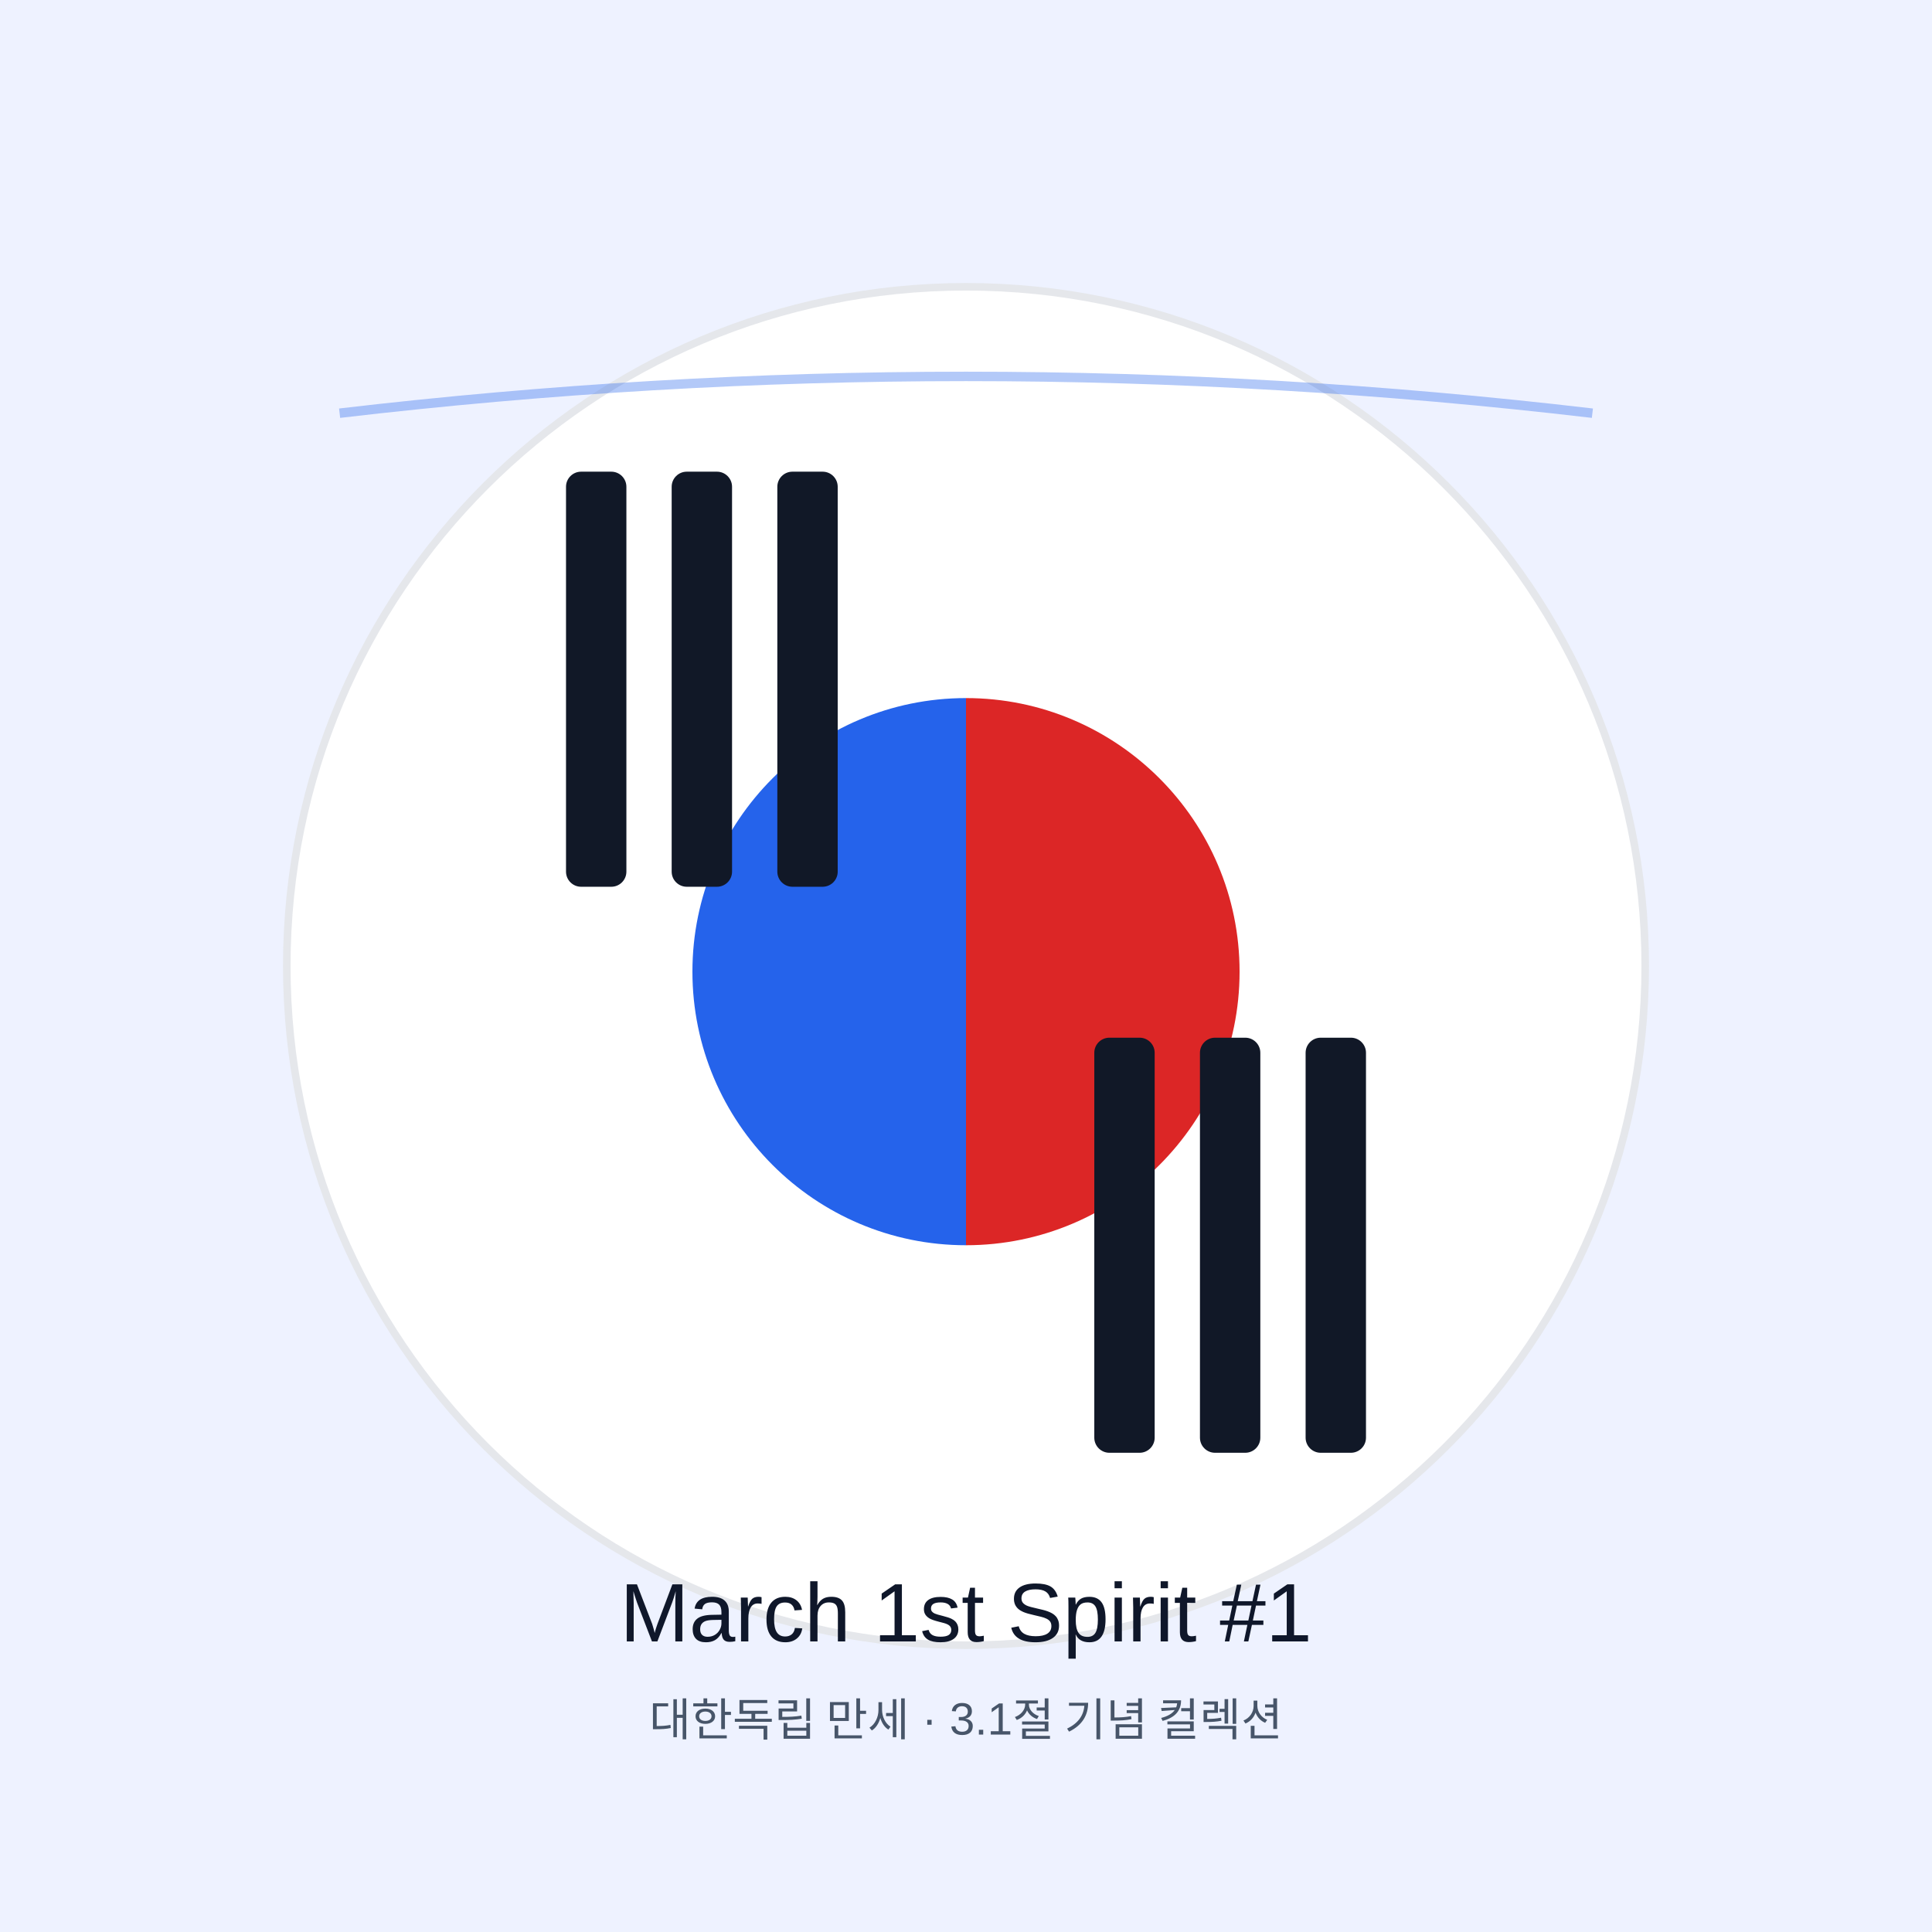
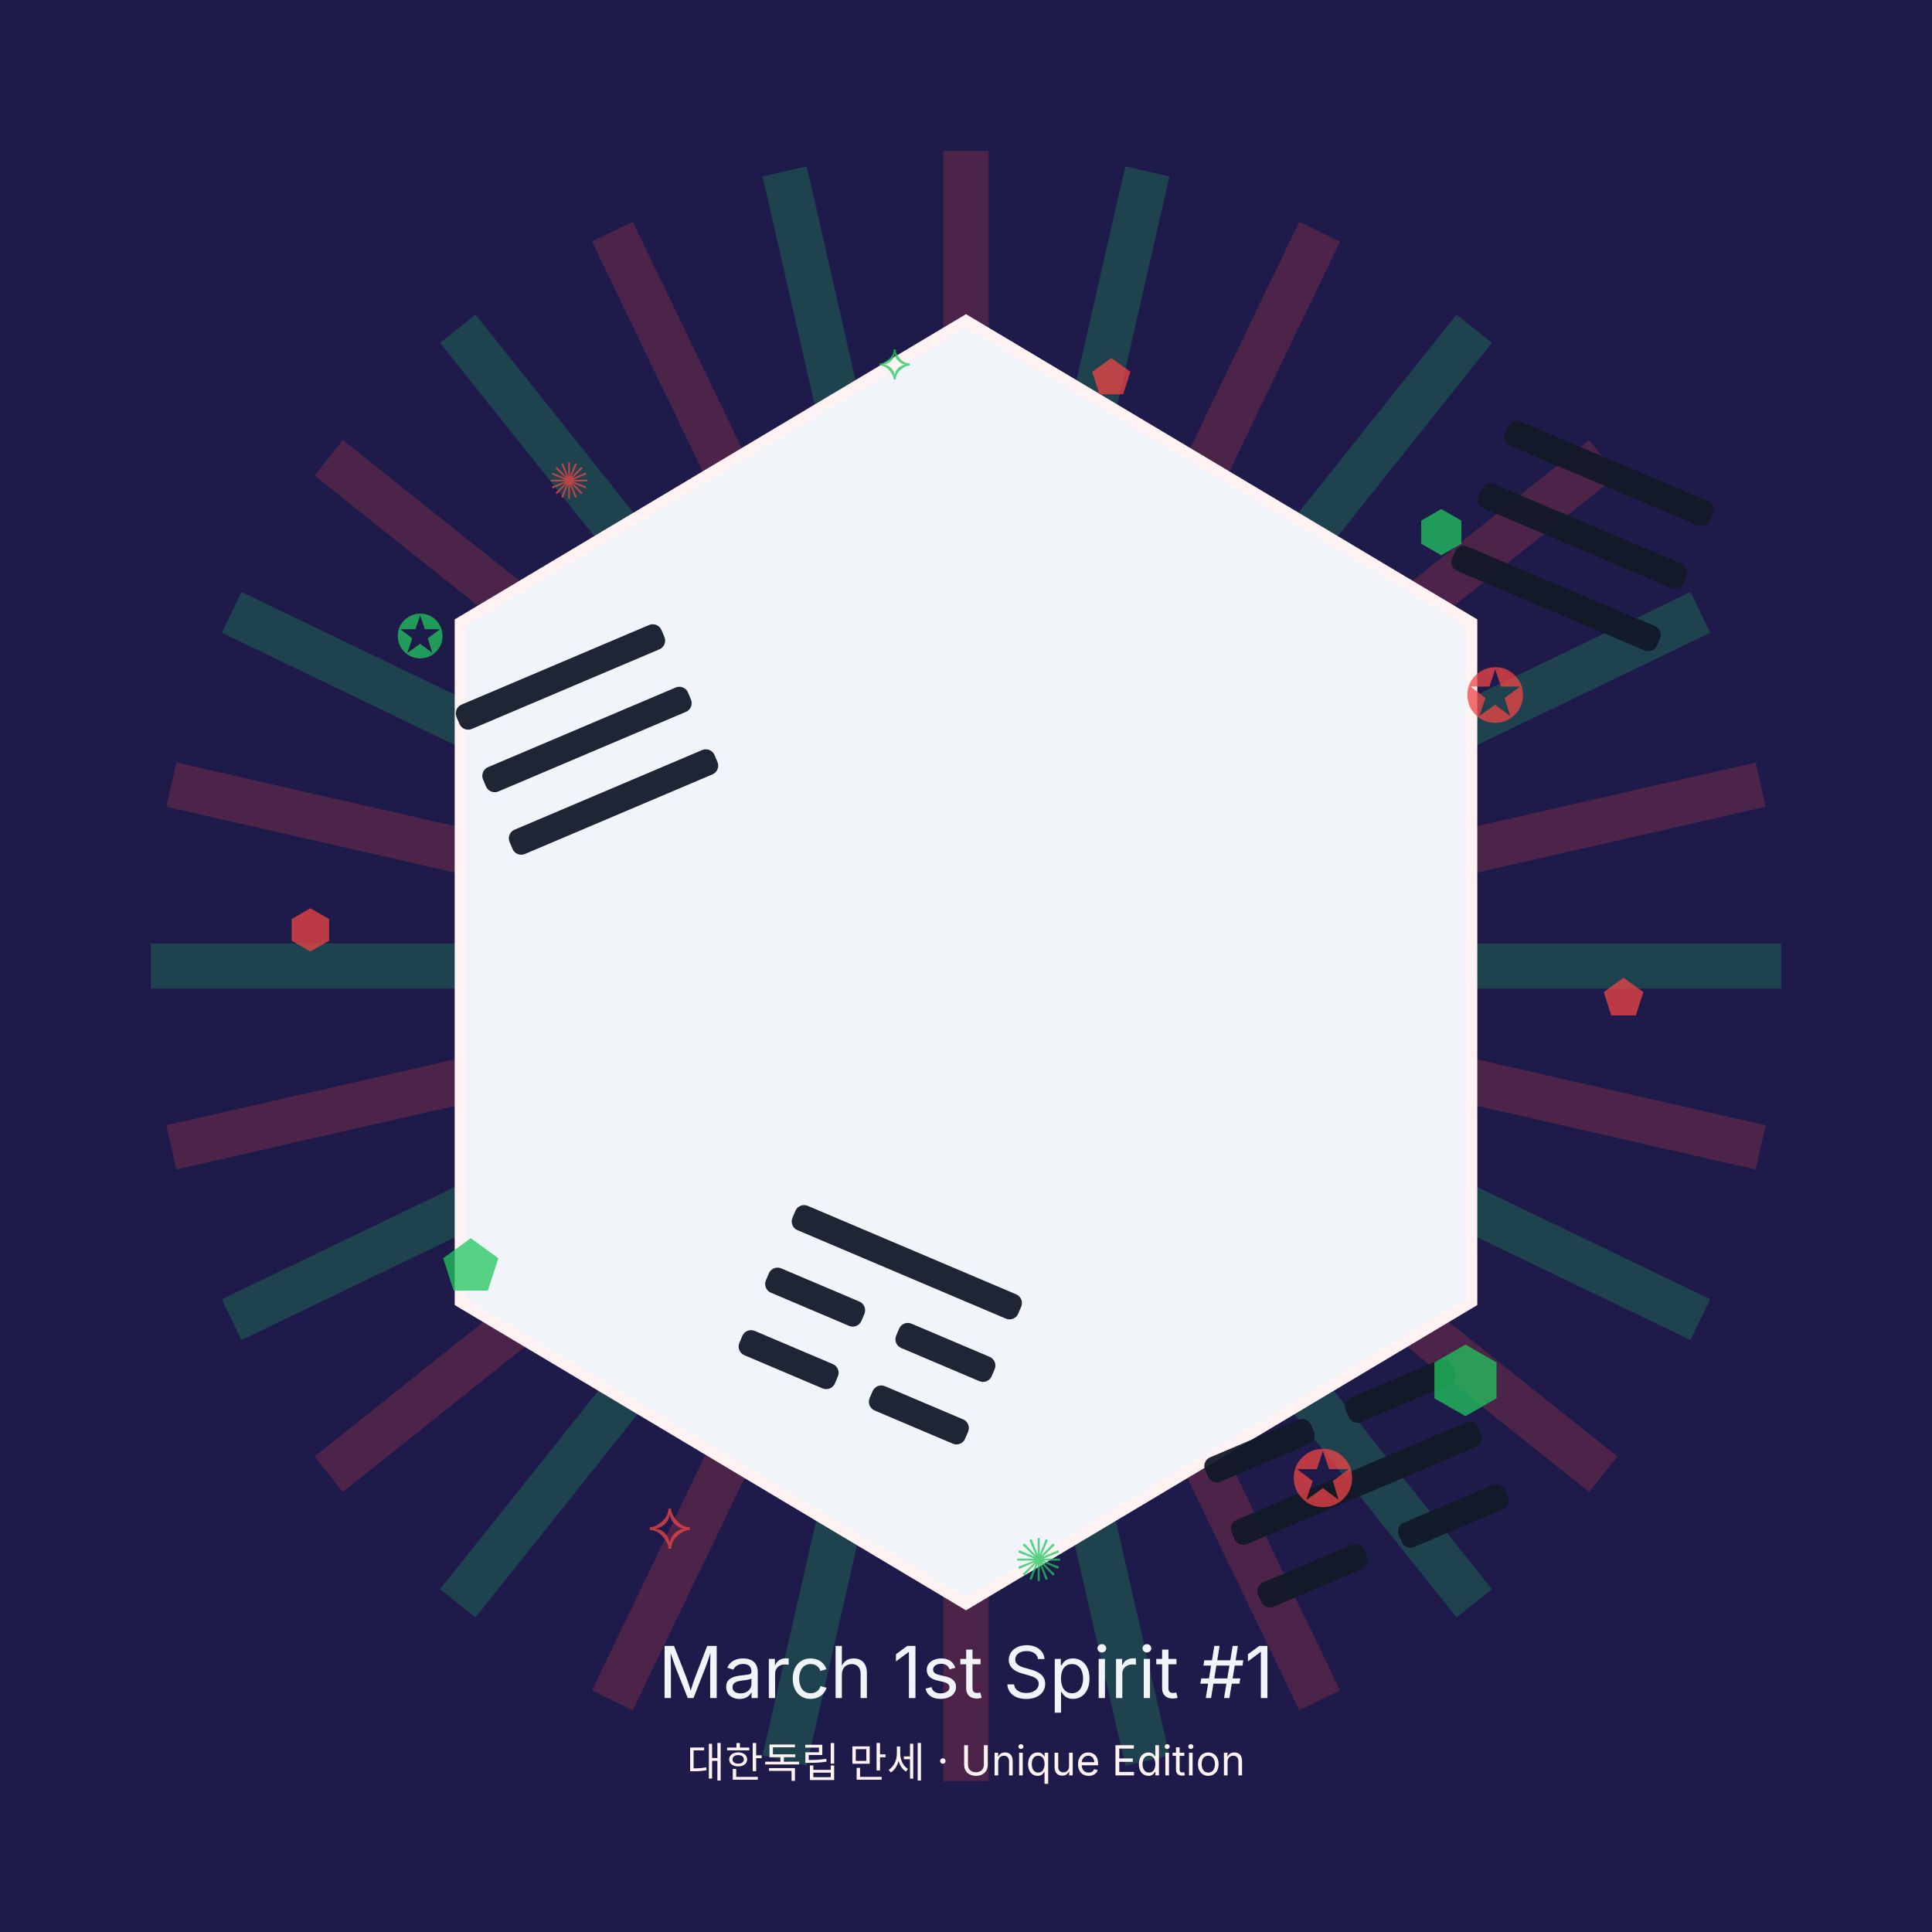
<svg xmlns="http://www.w3.org/2000/svg" width="1024" height="1024" viewBox="0 0 1024 1024">
-   <rect width="1024" height="1024" fill="#eef2ff" />
-   <circle cx="512" cy="512" r="360" fill="#ffffff" stroke="#e5e7eb" stroke-width="4" />
-   <path d="M512 370c80 0 145 65 145 145s-65 145-145 145V370z" fill="#dc2626" />
-   <path d="M512 660c-80 0-145-65-145-145s65-145 145-145v290z" fill="#2563eb" />
-   <rect x="300" y="250" width="32" height="220" rx="8" fill="#111827" />
-   <rect x="356" y="250" width="32" height="220" rx="8" fill="#111827" />
-   <rect x="412" y="250" width="32" height="220" rx="8" fill="#111827" />
-   <rect x="580" y="550" width="32" height="220" rx="8" fill="#111827" />
-   <rect x="636" y="550" width="32" height="220" rx="8" fill="#111827" />
-   <rect x="692" y="550" width="32" height="220" rx="8" fill="#111827" />
-   <path d="M180 219 Q 512 180 844 219" stroke="#2563eb" stroke-width="5" fill="none" opacity="0.35" />
-   <text x="512" y="870" text-anchor="middle" font-size="44" font-family="Arial, sans-serif" fill="#0f172a">March 1st Spirit #1</text>
-   <text x="512" y="920" text-anchor="middle" font-size="24" font-family="Arial, sans-serif" fill="#475569">대한독립 만세 · 3.1절 기념 컬렉션</text>
+   <rect width="1024" height="1024" fill="#1e1b4b" />
+   <rect x="500" y="80" width="24" height="430" fill="#ef4444" opacity="0.23" transform="rotate(0 512 512)" />
+   <rect x="500" y="80" width="24" height="430" fill="#22c55e" opacity="0.23" transform="rotate(12.85714 512 512)" />
+   <rect x="500" y="80" width="24" height="430" fill="#ef4444" opacity="0.23" transform="rotate(25.71429 512 512)" />
+   <rect x="500" y="80" width="24" height="430" fill="#22c55e" opacity="0.23" transform="rotate(38.57143 512 512)" />
+   <rect x="500" y="80" width="24" height="430" fill="#ef4444" opacity="0.23" transform="rotate(51.42857 512 512)" />
+   <rect x="500" y="80" width="24" height="430" fill="#22c55e" opacity="0.23" transform="rotate(64.28571 512 512)" />
+   <rect x="500" y="80" width="24" height="430" fill="#ef4444" opacity="0.23" transform="rotate(77.14286 512 512)" />
+   <rect x="500" y="80" width="24" height="430" fill="#22c55e" opacity="0.23" transform="rotate(90 512 512)" />
+   <rect x="500" y="80" width="24" height="430" fill="#ef4444" opacity="0.23" transform="rotate(102.8571 512 512)" />
+   <rect x="500" y="80" width="24" height="430" fill="#22c55e" opacity="0.23" transform="rotate(115.7143 512 512)" />
+   <rect x="500" y="80" width="24" height="430" fill="#ef4444" opacity="0.23" transform="rotate(128.5714 512 512)" />
+   <rect x="500" y="80" width="24" height="430" fill="#22c55e" opacity="0.23" transform="rotate(141.4286 512 512)" />
+   <rect x="500" y="80" width="24" height="430" fill="#ef4444" opacity="0.23" transform="rotate(154.2857 512 512)" />
+   <rect x="500" y="80" width="24" height="430" fill="#22c55e" opacity="0.23" transform="rotate(167.1429 512 512)" />
+   <rect x="500" y="80" width="24" height="430" fill="#ef4444" opacity="0.23" transform="rotate(180 512 512)" />
+   <rect x="500" y="80" width="24" height="430" fill="#22c55e" opacity="0.23" transform="rotate(192.8571 512 512)" />
+   <rect x="500" y="80" width="24" height="430" fill="#ef4444" opacity="0.23" transform="rotate(205.7143 512 512)" />
+   <rect x="500" y="80" width="24" height="430" fill="#22c55e" opacity="0.23" transform="rotate(218.5714 512 512)" />
+   <rect x="500" y="80" width="24" height="430" fill="#ef4444" opacity="0.23" transform="rotate(231.4286 512 512)" />
+   <rect x="500" y="80" width="24" height="430" fill="#22c55e" opacity="0.23" transform="rotate(244.2857 512 512)" />
+   <rect x="500" y="80" width="24" height="430" fill="#ef4444" opacity="0.23" transform="rotate(257.1429 512 512)" />
+   <rect x="500" y="80" width="24" height="430" fill="#22c55e" opacity="0.23" transform="rotate(270 512 512)" />
+   <rect x="500" y="80" width="24" height="430" fill="#ef4444" opacity="0.23" transform="rotate(282.8571 512 512)" />
+   <rect x="500" y="80" width="24" height="430" fill="#22c55e" opacity="0.23" transform="rotate(295.7143 512 512)" />
+   <rect x="500" y="80" width="24" height="430" fill="#ef4444" opacity="0.23" transform="rotate(308.5714 512 512)" />
+   <rect x="500" y="80" width="24" height="430" fill="#22c55e" opacity="0.23" transform="rotate(321.4286 512 512)" />
+   <rect x="500" y="80" width="24" height="430" fill="#ef4444" opacity="0.23" transform="rotate(334.2857 512 512)" />
+   <rect x="500" y="80" width="24" height="430" fill="#22c55e" opacity="0.23" transform="rotate(347.1429 512 512)" />
+   <circle cx="512" cy="512" r="190" fill="#f1f5f9" opacity="0.2" />
+   <polygon points="512,170 780,330 780,690 512,850 244,690 244,330" fill="#f1f5f9" stroke="#fef2f2" stroke-width="6" />
+   <g transform="translate(512 515) rotate(306)">
+     <circle cx="0" cy="0" r="148" fill="#f1f5f9" opacity="0.22" />
+     <path d="M0 -138 A 138 138 0 1 1 0 138 A 69 69 0 1 0 0 -138" fill="#ef4444" />
+     <path d="M0 138 A 138 138 0 1 1 0 -138 A 69 69 0 1 0 0 138" fill="#22c55e" />
+   </g>
+   <g opacity="0.94">
+     <g transform="rotate(-23 512 512)">
+       <rect x="315" y="280" width="118" height="14" rx="5" fill="#111827" />
+       <rect x="315" y="316" width="118" height="14" rx="5" fill="#111827" />
+       <rect x="315" y="352" width="118" height="14" rx="5" fill="#111827" />
+     </g>
+     <g transform="translate(380 0) rotate(23 512 512)">
+       <rect x="315" y="280" width="118" height="14" rx="5" fill="#111827" />
+       <rect x="315" y="316" width="118" height="14" rx="5" fill="#111827" />
+       <rect x="315" y="352" width="118" height="14" rx="5" fill="#111827" />
+     </g>
+     <g transform="translate(0 380) rotate(23 512 512)">
+       <rect x="331" y="312" width="130" height="14" rx="5" fill="#111827" />
+       <rect x="331" y="348" width="55" height="14" rx="5" fill="#111827" />
+       <rect x="406" y="348" width="55" height="14" rx="5" fill="#111827" />
+       <rect x="331" y="384" width="55" height="14" rx="5" fill="#111827" />
+       <rect x="406" y="384" width="55" height="14" rx="5" fill="#111827" />
+     </g>
+     <g transform="translate(380 380) rotate(-23 512 512)">
+       <rect x="323" y="304" width="61" height="14" rx="5" fill="#111827" />
+       <rect x="404" y="304" width="61" height="14" rx="5" fill="#111827" />
+       <rect x="323" y="340" width="142" height="14" rx="5" fill="#111827" />
+       <rect x="323" y="376" width="61" height="14" rx="5" fill="#111827" />
+       <rect x="404" y="376" width="61" height="14" rx="5" fill="#111827" />
+     </g>
+   </g>
+   <text x="860.5" y="530.3" text-anchor="middle" dominant-baseline="middle" font-size="28" fill="#ef4444" opacity="0.75">⬟</text>
+   <text x="776.7" y="731.7" text-anchor="middle" dominant-baseline="middle" font-size="48" fill="#22c55e" opacity="0.75">⬢</text>
+   <text x="701.2" y="786.1" text-anchor="middle" dominant-baseline="middle" font-size="43" fill="#ef4444" opacity="0.75">✪</text>
+   <text x="550.5" y="828.7" text-anchor="middle" dominant-baseline="middle" font-size="33" fill="#22c55e" opacity="0.75">✺</text>
+   <text x="355.0" y="810.2" text-anchor="middle" dominant-baseline="middle" font-size="36" fill="#ef4444" opacity="0.75">⟡</text>
+   <text x="249.5" y="673.1" text-anchor="middle" dominant-baseline="middle" font-size="39" fill="#22c55e" opacity="0.75">⬟</text>
+   <text x="164.5" y="492.9" text-anchor="middle" dominant-baseline="middle" font-size="29" fill="#ef4444" opacity="0.75">⬢</text>
+   <text x="222.7" y="339.2" text-anchor="middle" dominant-baseline="middle" font-size="33" fill="#22c55e" opacity="0.75">✪</text>
+   <text x="301.6" y="256.5" text-anchor="middle" dominant-baseline="middle" font-size="28" fill="#ef4444" opacity="0.75">✺</text>
+   <text x="474.2" y="193.2" text-anchor="middle" dominant-baseline="middle" font-size="27" fill="#22c55e" opacity="0.75">⟡</text>
+   <text x="589.0" y="201.4" text-anchor="middle" dominant-baseline="middle" font-size="27" fill="#ef4444" opacity="0.75">⬟</text>
+   <text x="763.9" y="282.1" text-anchor="middle" dominant-baseline="middle" font-size="31" fill="#22c55e" opacity="0.75">⬢</text>
+   <text x="792.5" y="371.0" text-anchor="middle" dominant-baseline="middle" font-size="41" fill="#ef4444" opacity="0.75">✪</text>
+   <text x="512" y="900" text-anchor="middle" font-size="38" font-family="Inter, Arial, sans-serif" fill="#f1f5f9">March 1st Spirit #1</text>
+   <text x="512" y="942" text-anchor="middle" font-size="22" font-family="Inter, Arial, sans-serif" fill="#fef2f2">대한독립 만세 · Unique Edition</text>
</svg>
